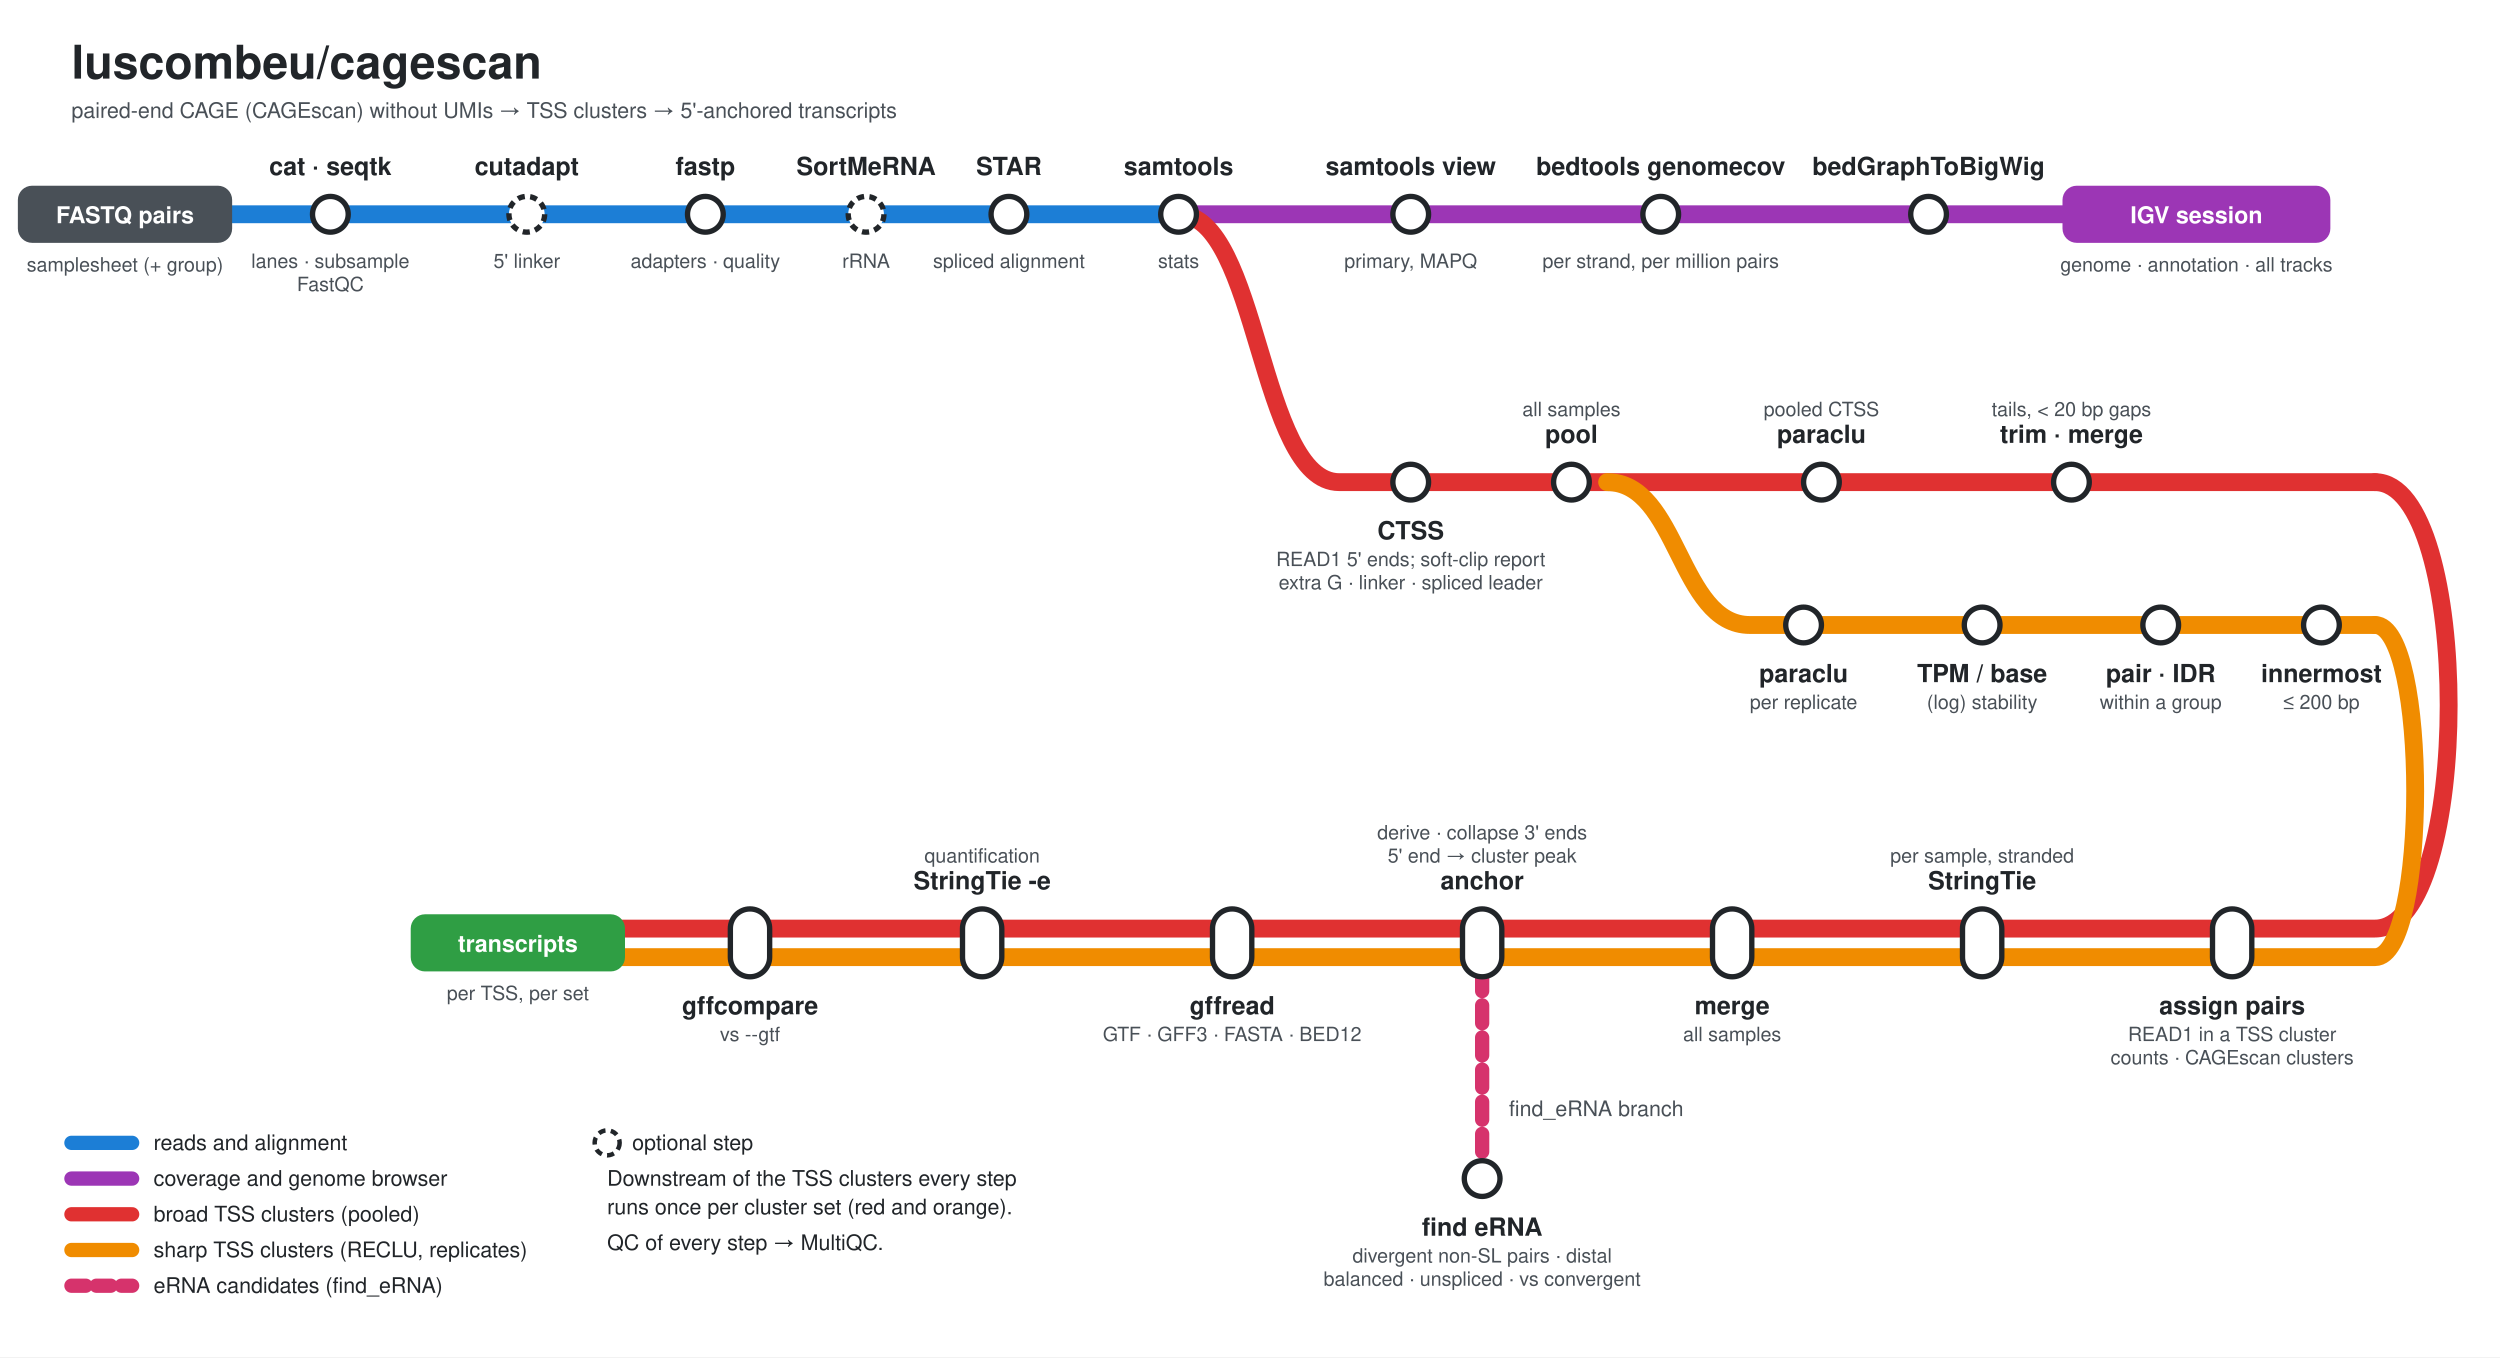
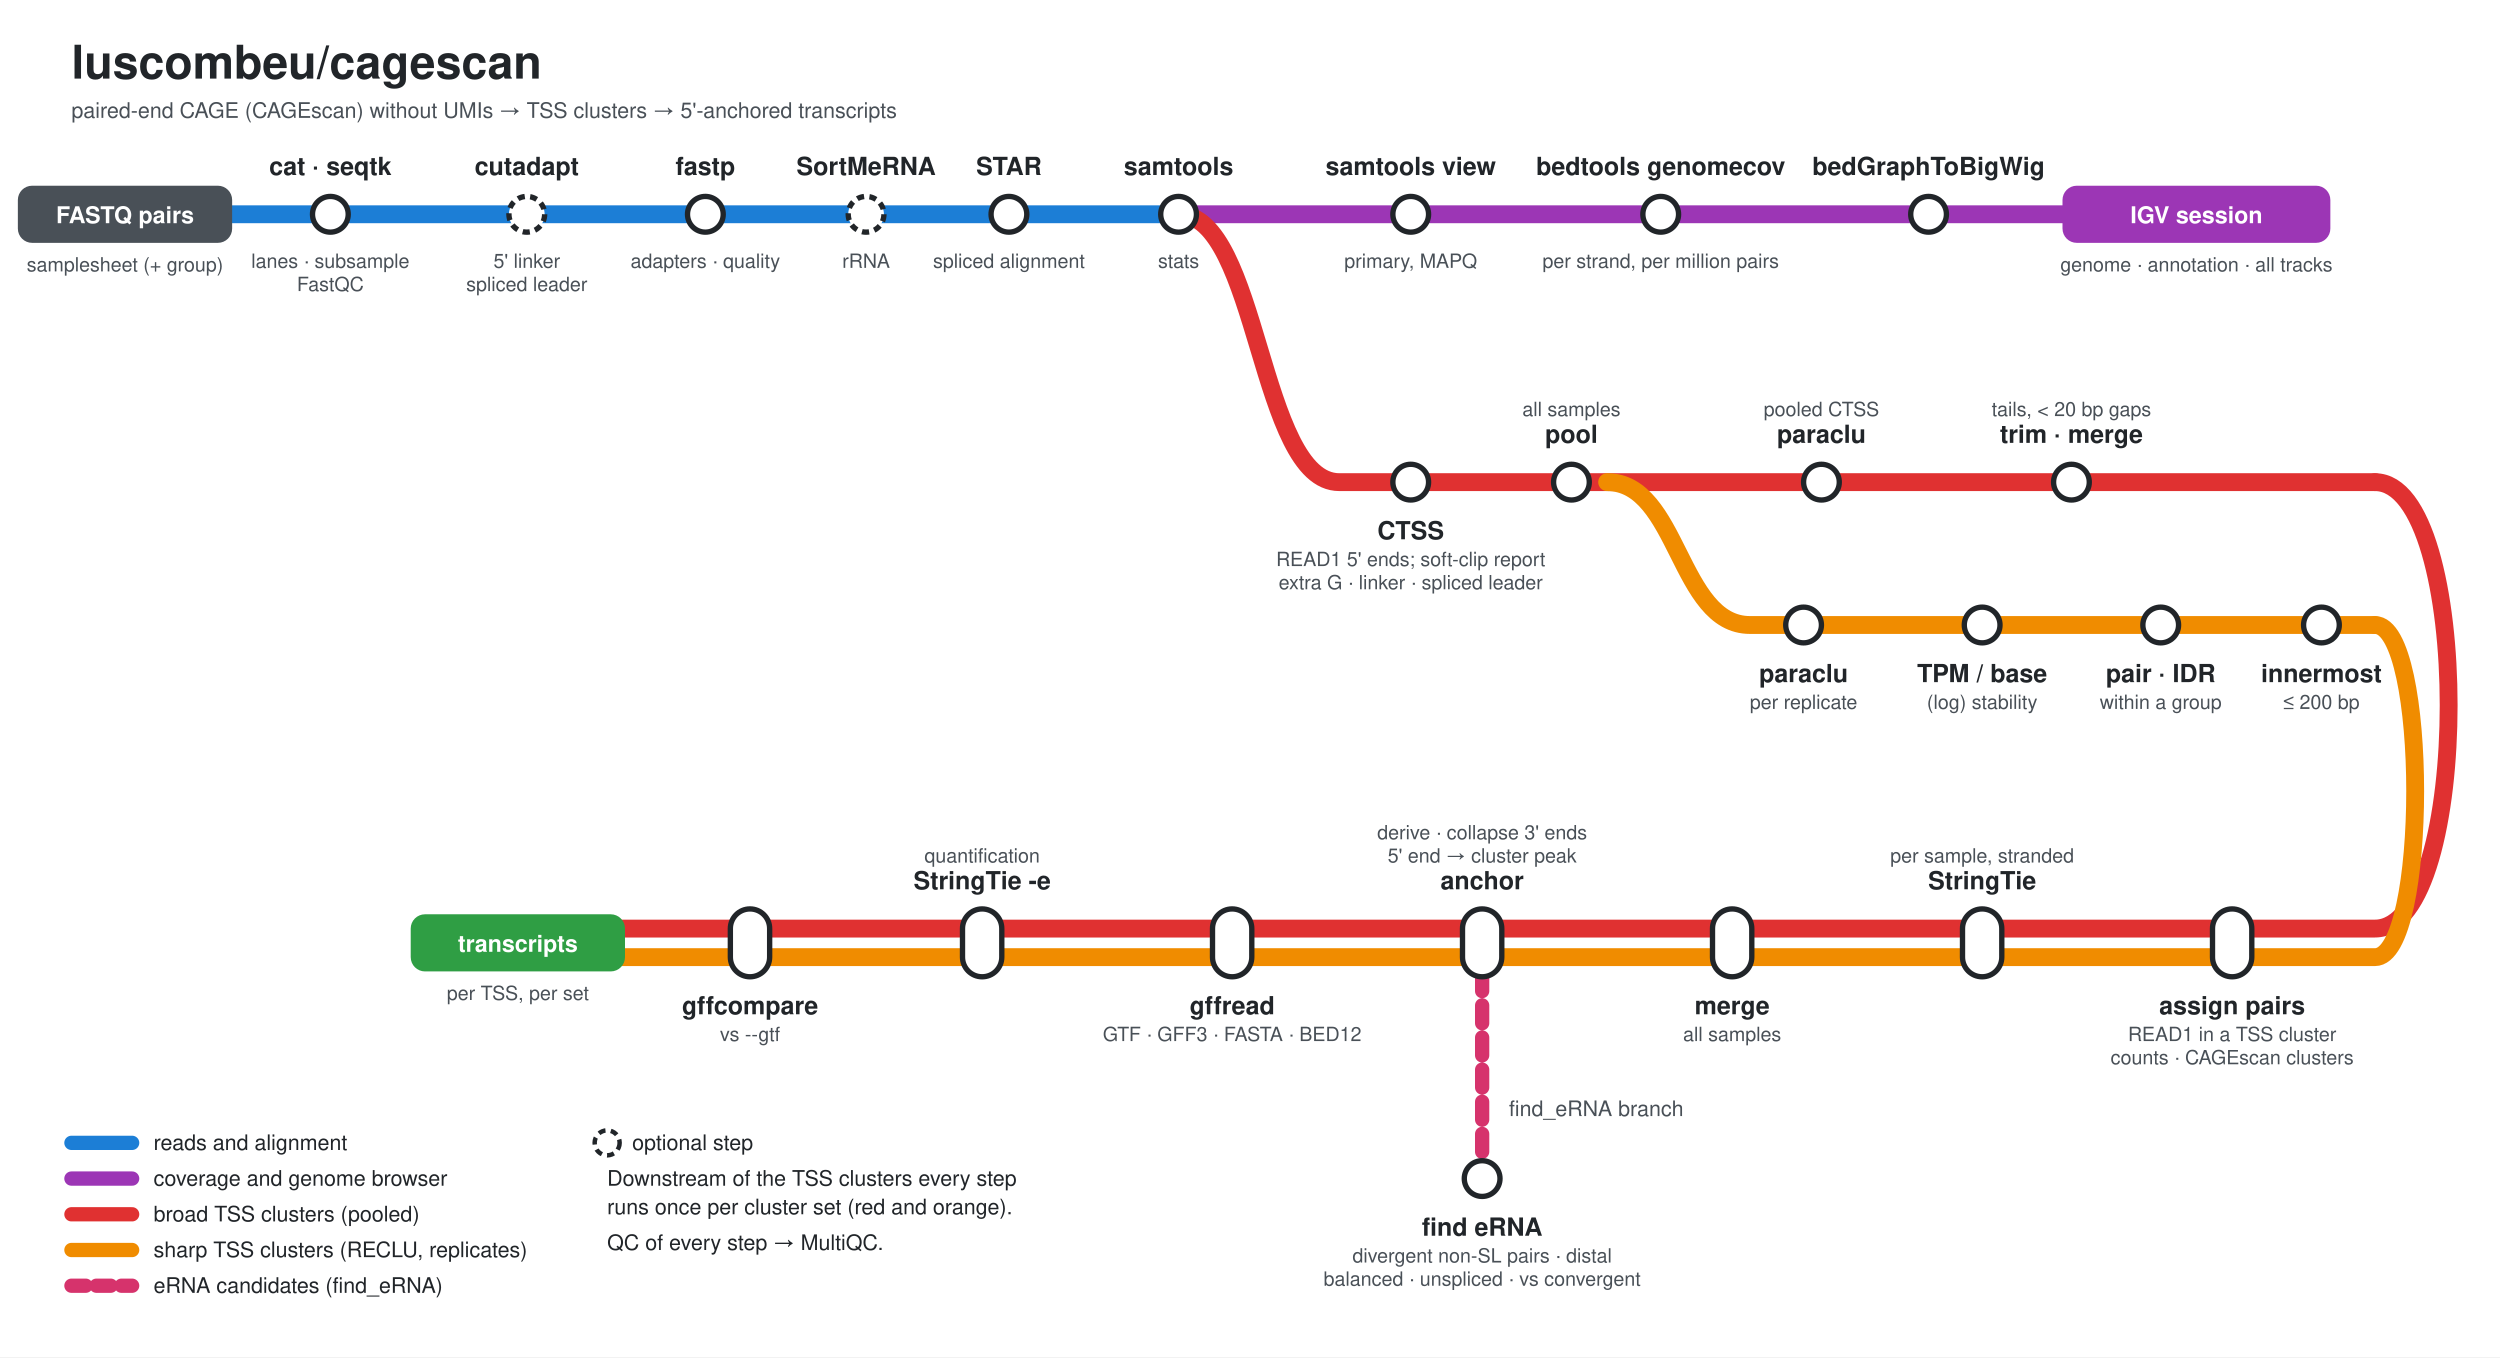
<svg xmlns="http://www.w3.org/2000/svg" viewBox="0 0 1400 760" width="1400" height="760">
  <style>
text { font-family: "Helvetica Neue", Helvetica, Arial, sans-serif; fill: #212529; }
.title { font-size: 26px; font-weight: 700; }
.st { font-size: 14px; font-weight: 700; text-anchor: middle; }
.sub { font-size: 11px; fill: #495057; text-anchor: middle; }
.term { font-size: 13px; font-weight: 700; fill: #fff; text-anchor: middle; }
.leg { font-size: 12px; }
.subl { font-size: 12px; fill: #495057; text-anchor: start; }
</style>
  <rect width="1400" height="760" fill="#ffffff" />
  <path d="M 70 120 L 660 120" fill="none" stroke="#1c7ed6" stroke-width="10" stroke-linecap="round" stroke-linejoin="round" />
  <path d="M 660 120 L 1230 120" fill="none" stroke="#9c36b5" stroke-width="10" stroke-linecap="round" stroke-linejoin="round" />
  <path d="M 660 120 C 705 120 705 270 750 270 L 1330 270" fill="none" stroke="#e03131" stroke-width="10" stroke-linecap="round" stroke-linejoin="round" />
  <path d="M 900 270 C 940 270 940 350 980 350 L 1330 350" fill="none" stroke="#f08c00" stroke-width="10" stroke-linecap="round" stroke-linejoin="round" />
  <path d="M 1330 270 C 1385 270 1385 520 1330 520 L 330 520" fill="none" stroke="#e03131" stroke-width="10" stroke-linecap="round" stroke-linejoin="round" />
  <path d="M 1330 350 C 1360 350 1360 536 1330 536 L 330 536" fill="none" stroke="#f08c00" stroke-width="10" stroke-linecap="round" stroke-linejoin="round" />
  <path d="M 830 545 L 830 660" fill="none" stroke="#d6336c" stroke-width="8" stroke-linecap="round" stroke-linejoin="round" stroke-dasharray="10 8" />
  <rect x="10.0" y="104" width="120" height="32" rx="8" fill="#495057" />
  <text x="70" y="125" class="term">FASTQ pairs</text>
  <text x="70" y="152" class="sub">samplesheet (+ group)</text>
  <circle cx="185" cy="120" r="10" fill="#fff" stroke="#212529" stroke-width="3" />
  <text x="185" y="98" class="st">cat · seqtk</text>
  <text x="185" y="150" class="sub">lanes · subsample</text>
  <text x="185" y="163" class="sub">FastQC</text>
  <circle cx="295" cy="120" r="10" fill="#fff" stroke="#212529" stroke-width="3" stroke-dasharray="4 3" />
  <text x="295" y="98" class="st">cutadapt</text>
  <text x="295" y="150" class="sub">5' linker</text>
+   <text x="295" y="163" class="sub">spliced leader</text>
  <circle cx="395" cy="120" r="10" fill="#fff" stroke="#212529" stroke-width="3" />
  <text x="395" y="98" class="st">fastp</text>
  <text x="395" y="150" class="sub">adapters · quality</text>
  <circle cx="485" cy="120" r="10" fill="#fff" stroke="#212529" stroke-width="3" stroke-dasharray="4 3" />
  <text x="485" y="98" class="st">SortMeRNA</text>
  <text x="485" y="150" class="sub">rRNA</text>
  <circle cx="565" cy="120" r="10" fill="#fff" stroke="#212529" stroke-width="3" />
  <text x="565" y="98" class="st">STAR</text>
  <text x="565" y="150" class="sub">spliced alignment</text>
  <circle cx="660" cy="120" r="10" fill="#fff" stroke="#212529" stroke-width="3" />
  <text x="660" y="98" class="st">samtools</text>
  <text x="660" y="150" class="sub">stats</text>
  <circle cx="790" cy="120" r="10" fill="#fff" stroke="#212529" stroke-width="3" />
  <text x="790" y="98" class="st">samtools view</text>
  <text x="790" y="150" class="sub">primary, MAPQ</text>
  <circle cx="930" cy="120" r="10" fill="#fff" stroke="#212529" stroke-width="3" />
  <text x="930" y="98" class="st">bedtools genomecov</text>
  <text x="930" y="150" class="sub">per strand, per million pairs</text>
  <circle cx="1080" cy="120" r="10" fill="#fff" stroke="#212529" stroke-width="3" />
  <text x="1080" y="98" class="st">bedGraphToBigWig</text>
  <rect x="1155.0" y="104" width="150" height="32" rx="8" fill="#9c36b5" />
  <text x="1230" y="125" class="term">IGV session</text>
  <text x="1230" y="152" class="sub">genome · annotation · all tracks</text>
  <circle cx="790" cy="270" r="10" fill="#fff" stroke="#212529" stroke-width="3" />
  <text x="790" y="302" class="st">CTSS</text>
  <text x="790" y="317" class="sub">READ1 5' ends; soft-clip report</text>
  <text x="790" y="330" class="sub">extra G · linker · spliced leader</text>
  <circle cx="880" cy="270" r="10" fill="#fff" stroke="#212529" stroke-width="3" />
  <text x="880" y="248" class="st">pool</text>
  <text x="880" y="233" class="sub">all samples</text>
  <circle cx="1020" cy="270" r="10" fill="#fff" stroke="#212529" stroke-width="3" />
  <text x="1020" y="248" class="st">paraclu</text>
  <text x="1020" y="233" class="sub">pooled CTSS</text>
  <circle cx="1160" cy="270" r="10" fill="#fff" stroke="#212529" stroke-width="3" />
  <text x="1160" y="248" class="st">trim · merge</text>
  <text x="1160" y="233" class="sub">tails, &lt; 20 bp gaps</text>
  <circle cx="1010" cy="350" r="10" fill="#fff" stroke="#212529" stroke-width="3" />
  <text x="1010" y="382" class="st">paraclu</text>
  <text x="1010" y="397" class="sub">per replicate</text>
  <circle cx="1110" cy="350" r="10" fill="#fff" stroke="#212529" stroke-width="3" />
  <text x="1110" y="382" class="st">TPM / base</text>
  <text x="1110" y="397" class="sub">(log) stability</text>
  <circle cx="1210" cy="350" r="10" fill="#fff" stroke="#212529" stroke-width="3" />
  <text x="1210" y="382" class="st">pair · IDR</text>
  <text x="1210" y="397" class="sub">within a group</text>
  <circle cx="1300" cy="350" r="10" fill="#fff" stroke="#212529" stroke-width="3" />
  <text x="1300" y="382" class="st">innermost</text>
  <text x="1300" y="397" class="sub">≤ 200 bp</text>
  <rect x="1239" y="509" width="22" height="38" rx="11" fill="#fff" stroke="#212529" stroke-width="3" />
  <text x="1250" y="568" class="st">assign pairs</text>
  <text x="1250" y="583" class="sub">READ1 in a TSS cluster</text>
  <text x="1250" y="596" class="sub">counts · CAGEscan clusters</text>
  <rect x="1099" y="509" width="22" height="38" rx="11" fill="#fff" stroke="#212529" stroke-width="3" />
  <text x="1110" y="498" class="st">StringTie</text>
  <text x="1110" y="483" class="sub">per sample, stranded</text>
  <rect x="959" y="509" width="22" height="38" rx="11" fill="#fff" stroke="#212529" stroke-width="3" />
  <text x="970" y="568" class="st">merge</text>
  <text x="970" y="583" class="sub">all samples</text>
  <rect x="819" y="509" width="22" height="38" rx="11" fill="#fff" stroke="#212529" stroke-width="3" />
  <text x="830" y="498" class="st">anchor</text>
  <text x="830" y="483" class="sub">5' end → cluster peak</text>
  <text x="830" y="470" class="sub">derive · collapse 3' ends</text>
  <rect x="679" y="509" width="22" height="38" rx="11" fill="#fff" stroke="#212529" stroke-width="3" />
  <text x="690" y="568" class="st">gffread</text>
  <text x="690" y="583" class="sub">GTF · GFF3 · FASTA · BED12</text>
  <rect x="539" y="509" width="22" height="38" rx="11" fill="#fff" stroke="#212529" stroke-width="3" />
  <text x="550" y="498" class="st">StringTie -e</text>
  <text x="550" y="483" class="sub">quantification</text>
  <rect x="409" y="509" width="22" height="38" rx="11" fill="#fff" stroke="#212529" stroke-width="3" />
  <text x="420" y="568" class="st">gffcompare</text>
  <text x="420" y="583" class="sub">vs --gtf</text>
  <rect x="230.0" y="512" width="120" height="32" rx="8" fill="#2f9e44" />
  <text x="290" y="533" class="term">transcripts</text>
  <text x="290" y="560" class="sub">per TSS, per set</text>
  <circle cx="830" cy="660" r="10" fill="#fff" stroke="#212529" stroke-width="3" />
  <text x="830" y="692" class="st">find eRNA</text>
  <text x="830" y="707" class="sub">divergent non-SL pairs · distal</text>
  <text x="830" y="720" class="sub">balanced · unspliced · vs convergent</text>
  <text x="845" y="625" class="subl">find_eRNA branch</text>
  <text x="40" y="44" class="title">luscombeu/cagescan</text>
  <text x="40" y="66" class="subl">paired-end CAGE (CAGEscan) without UMIs → TSS clusters → 5'-anchored transcripts</text>
  <line x1="40" y1="640" x2="74" y2="640" stroke="#1c7ed6" stroke-width="8" stroke-linecap="round" />
  <text x="86" y="644" class="leg">reads and alignment</text>
  <line x1="40" y1="660" x2="74" y2="660" stroke="#9c36b5" stroke-width="8" stroke-linecap="round" />
  <text x="86" y="664" class="leg">coverage and genome browser</text>
  <line x1="40" y1="680" x2="74" y2="680" stroke="#e03131" stroke-width="8" stroke-linecap="round" />
  <text x="86" y="684" class="leg">broad TSS clusters (pooled)</text>
  <line x1="40" y1="700" x2="74" y2="700" stroke="#f08c00" stroke-width="8" stroke-linecap="round" />
  <text x="86" y="704" class="leg">sharp TSS clusters (RECLU, replicates)</text>
  <line x1="40" y1="720" x2="74" y2="720" stroke="#d6336c" stroke-width="8" stroke-linecap="round" stroke-dasharray="8 6" />
  <text x="86" y="724" class="leg">eRNA candidates (find_eRNA)</text>
  <circle cx="340" cy="640" r="7" fill="#fff" stroke="#212529" stroke-width="2.5" stroke-dasharray="4 3" />
  <text x="354" y="644" class="leg">optional step</text>
  <text x="340" y="664" class="leg" text-anchor="start">Downstream of the TSS clusters every step</text>
  <text x="340" y="680" class="leg" text-anchor="start">runs once per cluster set (red and orange).</text>
  <text x="340" y="700" class="leg" text-anchor="start">QC of every step → MultiQC.</text>
</svg>
